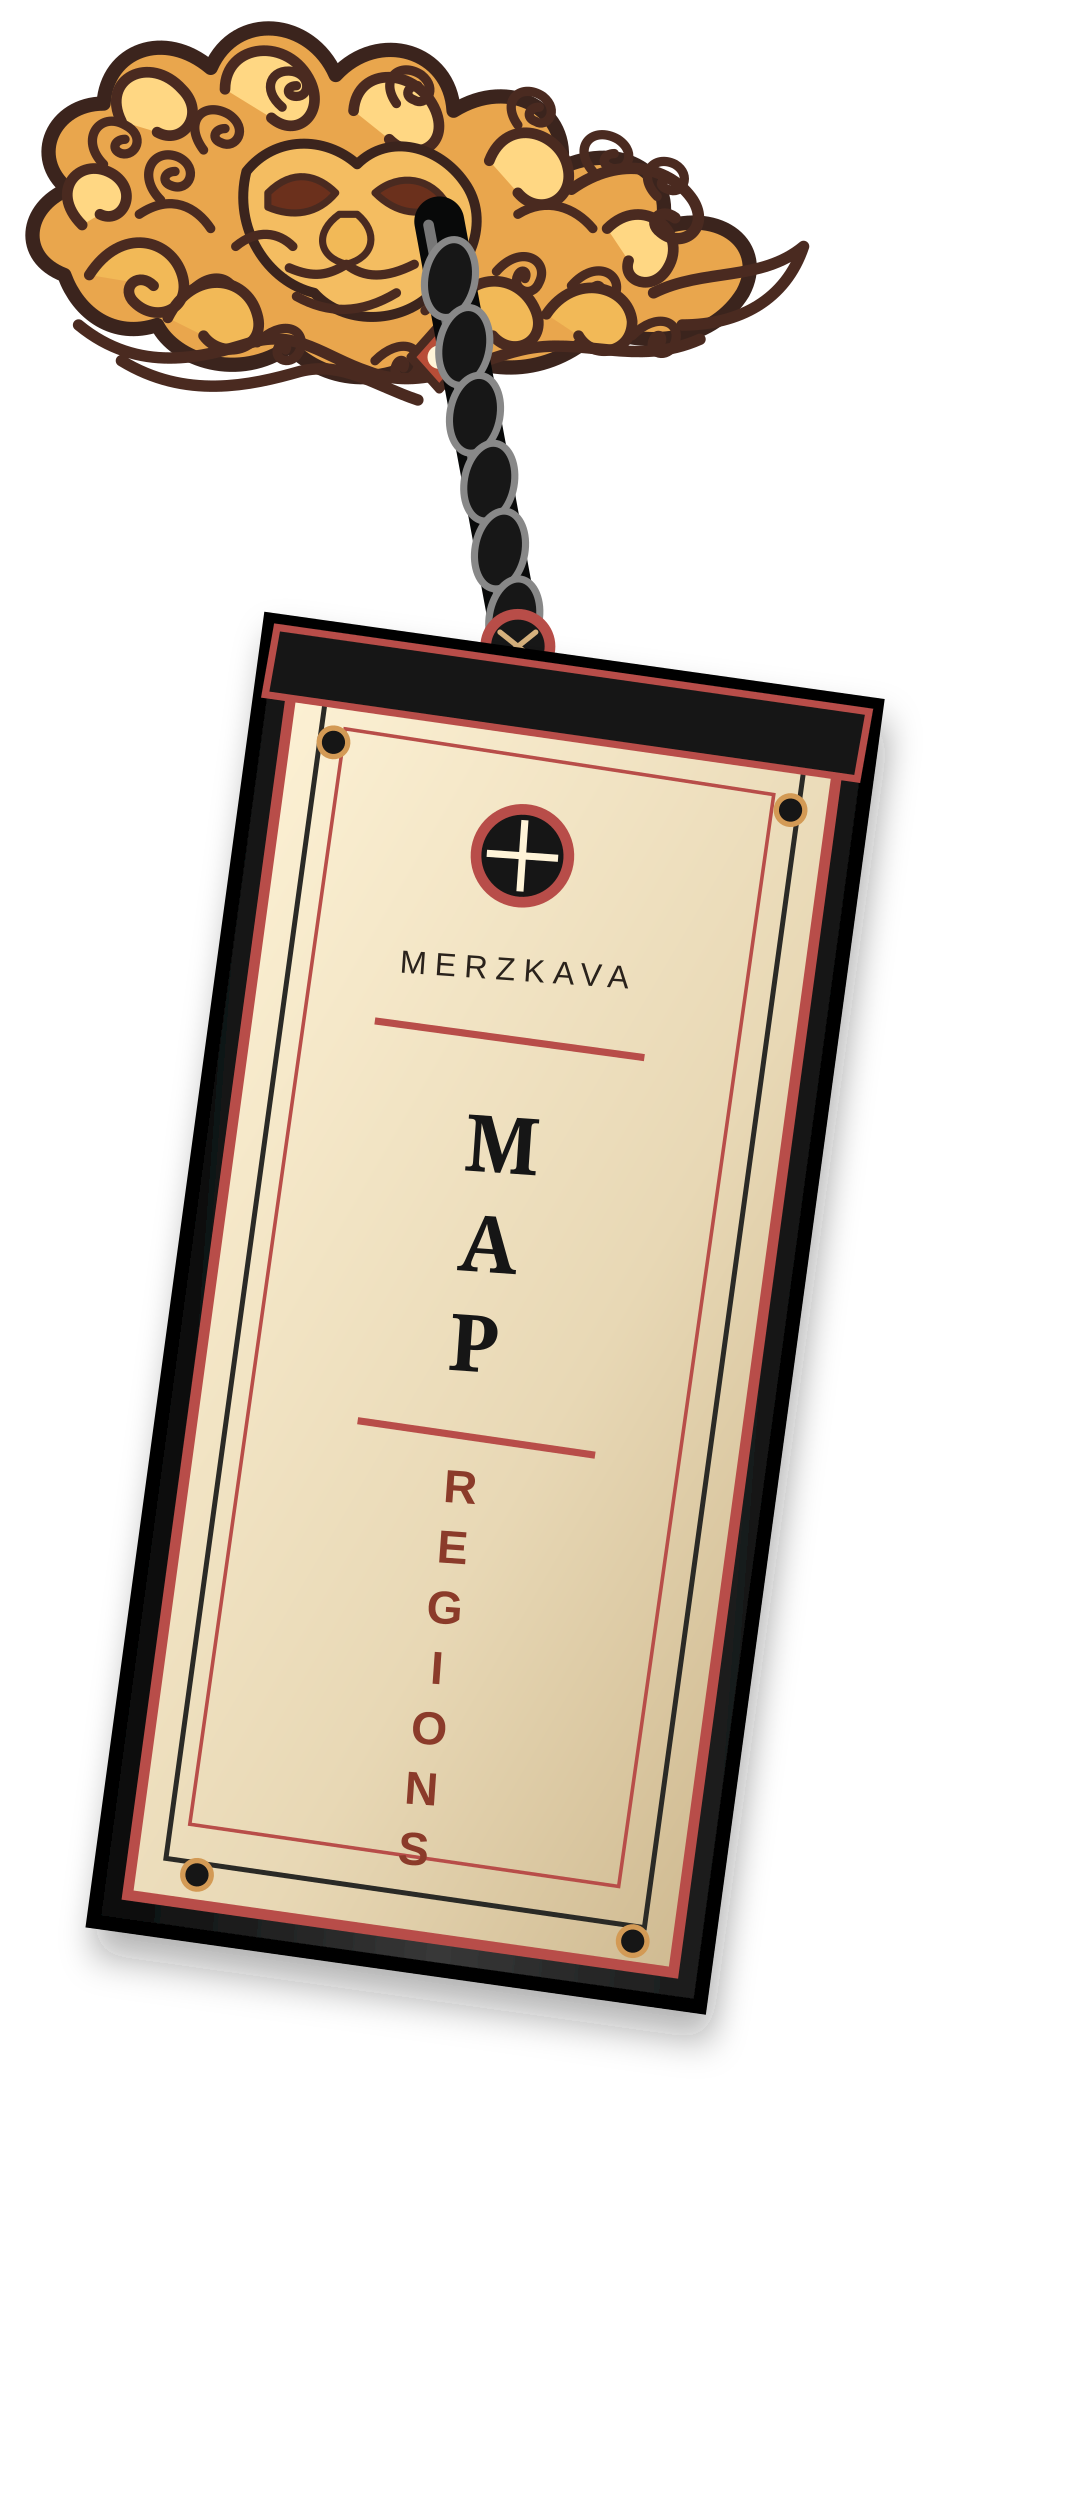
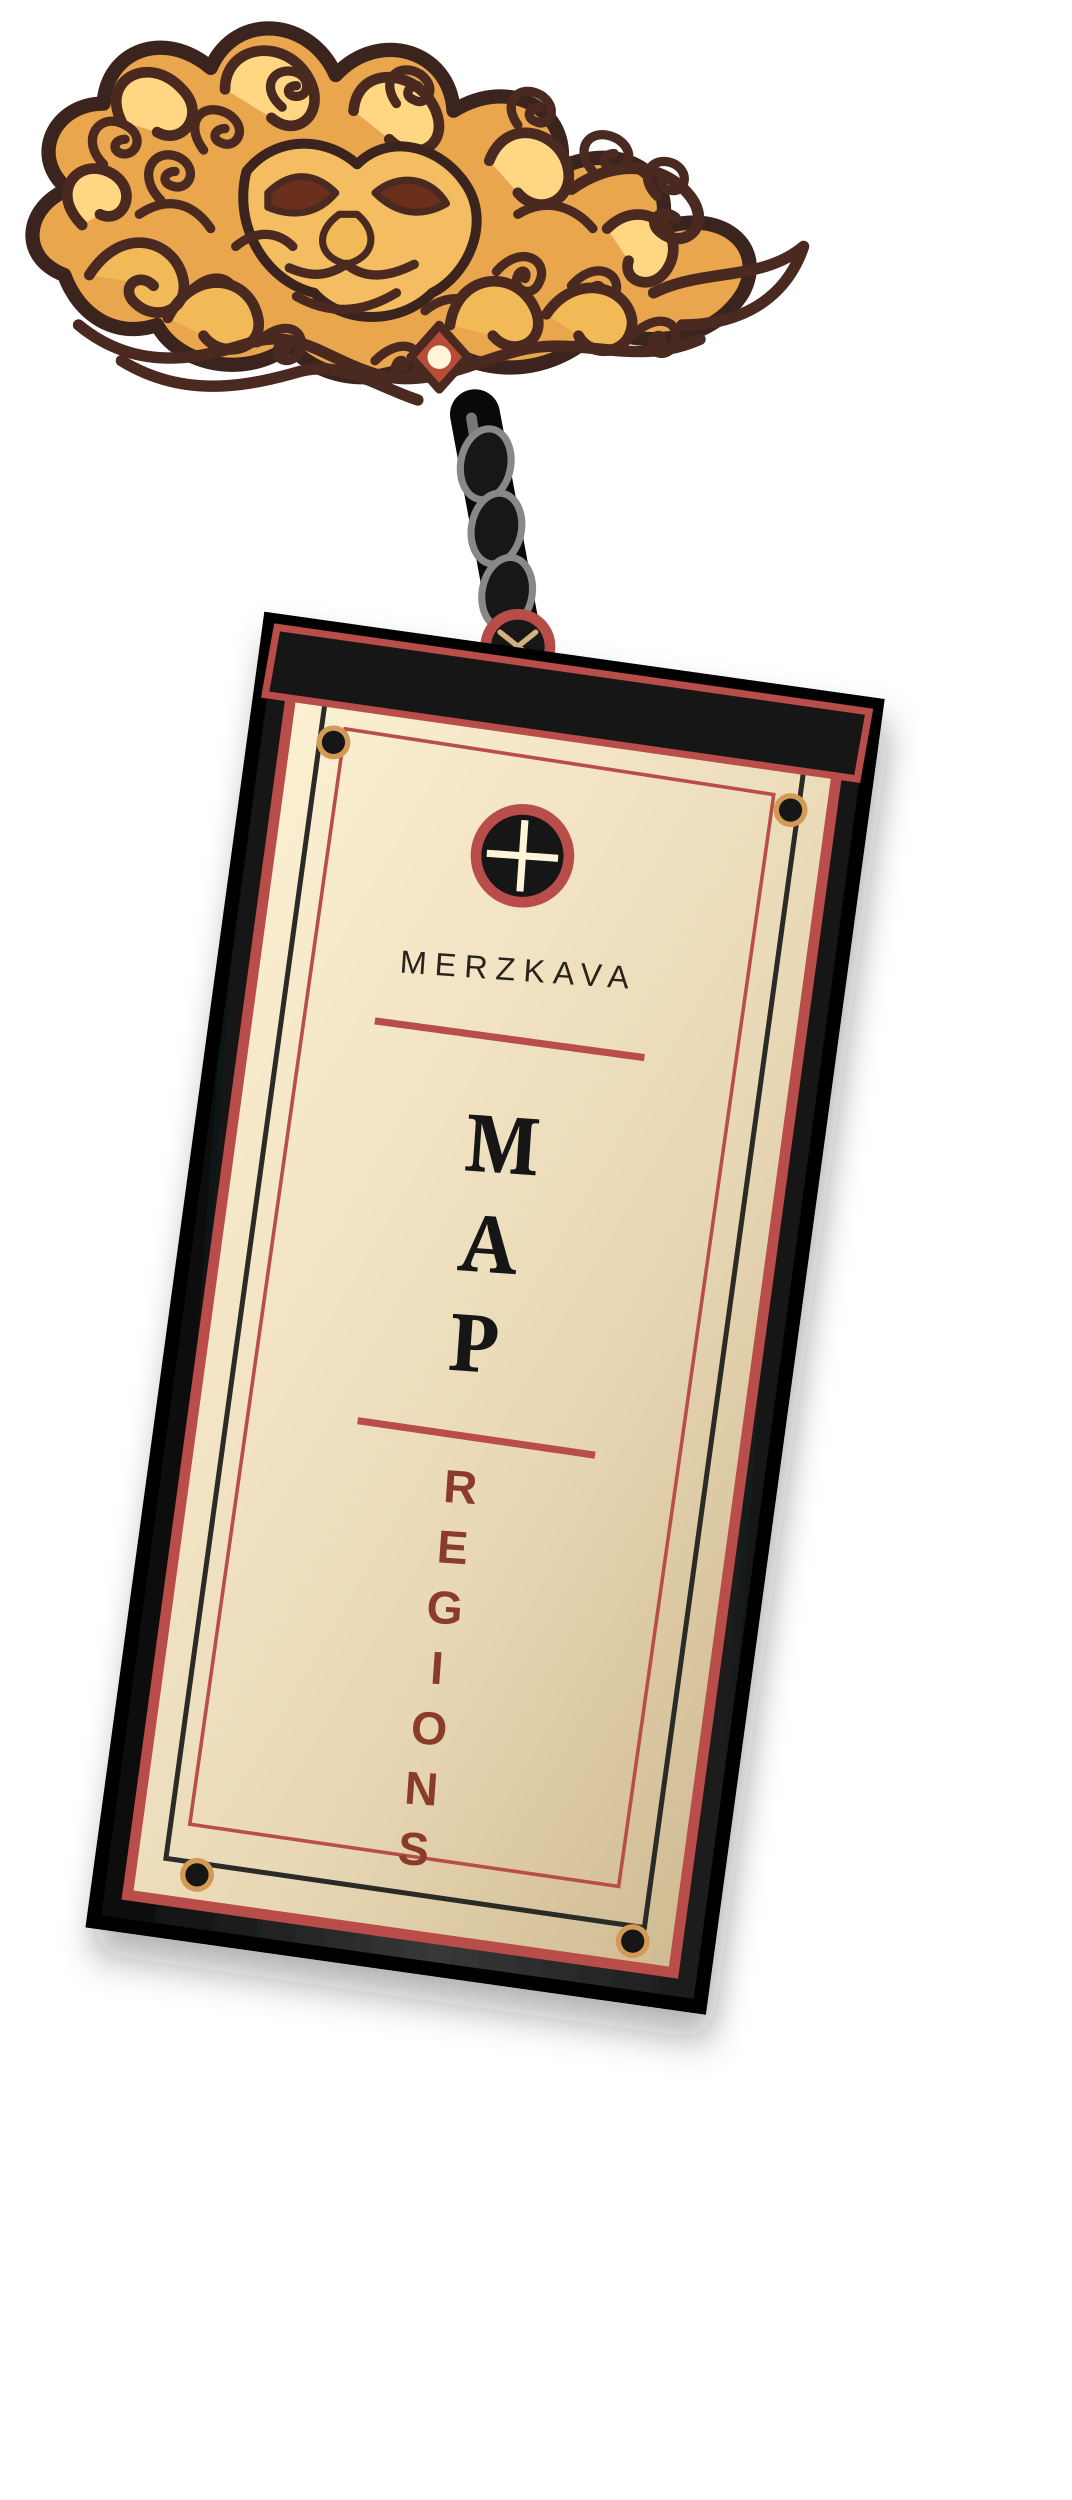
<svg xmlns="http://www.w3.org/2000/svg" width="300" height="700" viewBox="0 0 300 700" role="img" aria-labelledby="title">
  <defs>
    <linearGradient id="paper" x1="0" y1="0" x2="1" y2="1">
      <stop stop-color="#FFF4D8" />
      <stop offset=".6" stop-color="#E8D8B5" />
      <stop offset="1" stop-color="#CBB58B" />
    </linearGradient>
    <linearGradient id="iron" x1="0" y1="0" x2="1" y2="0">
      <stop stop-color="#080909" />
      <stop offset=".5" stop-color="#383838" />
      <stop offset="1" stop-color="#111212" />
    </linearGradient>
    <filter id="shadow" x="-30%" y="-20%" width="170%" height="160%">
      <feDropShadow dx="2" dy="7" stdDeviation="5" flood-color="#151515" flood-opacity=".34" />
    </filter>
  </defs>
  <g stroke-linecap="round" stroke-linejoin="round">
    <path d="M18 77 C5 72 7 58 19 53 C8 44 15 29 29 29 C30 14 46 8 59 19  C66 3 87 5 94 21 C106 8 126 14 127 31 C143 21 160 31 157 47  C174 39 190 49 185 64 C202 58 215 69 208 82  C200 95 183 98 168 92 C155 105 137 106 124 97  C109 109 92 108 81 97 C67 107 49 101 44 91 C32 95 22 88 18 77 Z" fill="#E9A64D" stroke="#3B241D" stroke-width="4" />
    <path d="M23 63 C13 53 23 43 32 49 C39 54 34 63 28 60  M34 34 C28 22 42 15 51 25 C58 32 51 41 44 37  M63 25 C63 12 81 10 87 23 C91 32 83 39 76 33  M99 31 C100 18 117 19 122 31 C126 41 116 46 109 39  M137 45 C142 32 157 37 159 47 C161 56 151 61 145 54  M170 64 C180 54 193 65 187 75 C183 82 174 79 176 73" fill="#FFD783" stroke="#4A2A20" stroke-width="3" />
    <path d="M69 48 C77 38 91 38 100 46 C109 37 123 41 130 51  C138 62 131 77 121 82 C112 91 96 91 88 82 C75 79 65 64 69 48 Z" fill="#F4BD61" stroke="#3B241D" stroke-width="2.8" />
    <path d="M75 54 C82 47 89 49 94 54 C89 60 82 61 75 58 Z  M105 54 C112 48 121 50 125 57 C118 61 111 60 105 54 Z" fill="#6B301C" stroke="#4A2A20" stroke-width="2" />
    <path d="M95 60 C88 65 89 72 97 74 C105 72 106 65 100 60 Z" fill="#F2B957" stroke="#4A2A20" stroke-width="2" />
    <path d="M81 75 C88 78 92 77 97 74 C102 78 108 78 116 74  M83 83 C92 88 101 88 111 82" fill="none" stroke="#4A2A20" stroke-width="2.6" />
    <g fill="none" stroke="#4A2A20" stroke-width="2.6" stroke-linecap="round" stroke-linejoin="round">
      <path d="M29 46 C22 39 28 31 35 35 C41 38 38 44 34 43 C31 42 32 39 35 39" />
      <path d="M45 56 C38 49 43 41 50 44 C56 47 53 54 48 52 C45 51 46 48 49 48" />
      <path d="M57 42 C51 34 57 28 64 32 C70 36 66 42 62 40 C59 39 60 36 63 36" />
      <path d="M79 30 C73 25 76 19 82 20 C87 21 87 27 83 27 C80 27 80 24 83 24" />
      <path d="M111 29 C106 22 112 17 118 21 C123 25 119 30 116 28 C113 27 114 24 117 24" />
      <path d="M145 35 C140 28 146 23 152 27 C157 31 153 36 150 34 C147 33 148 30 151 30" />
      <path d="M166 48 C160 41 166 35 173 39 C179 43 175 49 171 47 C168 46 169 43 172 43" />
      <path d="M184 55 C178 49 183 43 189 46 C194 49 191 55 187 53 C184 52 185 50 188 50" />
      <path d="M31 72 C38 65 45 69 43 75 C41 80 35 78 37 74 C38 72 40 73 39 75" />
      <path d="M53 82 C60 74 68 79 65 85 C63 90 57 87 59 83 C60 81 62 82 61 84" />
      <path d="M139 76 C146 68 154 73 151 79 C149 84 143 81 145 77 C146 75 148 76 147 78" />
      <path d="M160 80 C167 72 175 77 172 83 C170 88 164 85 166 81 C167 79 169 80 168 82" />
      <path d="M72 96 C79 89 86 92 84 98 C82 103 76 101 78 97 C79 95 81 96 80 98" />
      <path d="M105 101 C112 94 119 97 117 103 C115 108 109 106 111 102 C112 100 114 101 113 103" />
      <path d="M177 94 C184 87 191 90 189 96 C187 101 181 99 183 95 C184 93 186 94 185 96" />
      <path d="M39 60 C48 54 55 58 59 64 M145 60 C153 55 161 58 166 64 M66 69 C72 64 78 65 82 69 M119 87 C125 82 132 83 136 87" />
    </g>
    <path d="M25 77 C34 63 48 67 51 77 C54 87 43 91 37 84 C34 80 39 76 43 80  M47 89 C54 75 69 77 72 88 C75 98 62 101 57 94  M126 91 C128 77 143 75 149 85 C155 95 144 101 138 94  M153 88 C161 76 176 80 177 90 C177 99 166 101 162 94" fill="#F2B957" stroke="#4A2A20" stroke-width="3" />
    <path d="M22 91 C39 105 57 100 70 96 C83 92 91 100 103 104  C118 110 133 101 146 98 C163 94 178 103 196 95  M34 101 C52 112 70 108 84 104 C96 101 105 108 117 112  M160 53 C174 43 188 47 194 56 C199 64 191 70 185 65  C181 62 185 58 189 61  M183 82 C197 75 213 79 225 69 C220 84 207 91 191 91" fill="none" stroke="#4A2A20" stroke-width="3.2" />
    <path d="M123 91 l8 9 -8 9 -8 -9 Z" fill="#B84D37" stroke="#4A2A20" stroke-width="2.4" />
    <circle cx="123" cy="100" r="3.3" fill="#FFF4D8" />
  </g>
  <g stroke-linecap="round" stroke-linejoin="round">
-     <path d="M123 62 L145 181" fill="none" stroke="#080909" stroke-width="14" />
-     <path d="M120 63 L142 179" fill="none" stroke="#777" stroke-width="3" />
+     <path d="M133 116 L145 181" fill="none" stroke="#080909" stroke-width="14" />
+     <path d="M132 117 L142 179" fill="none" stroke="#777" stroke-width="3" />
    <g fill="#171717" stroke="#888" stroke-width="2">
-       <ellipse cx="126" cy="78" rx="7" ry="11" transform="rotate(10 126 78)" />
-       <ellipse cx="130" cy="97" rx="7" ry="11" transform="rotate(10 130 97)" />
-       <ellipse cx="133" cy="116" rx="7" ry="11" transform="rotate(10 133 116)" />
-       <ellipse cx="137" cy="135" rx="7" ry="11" transform="rotate(10 137 135)" />
-       <ellipse cx="140" cy="154" rx="7" ry="11" transform="rotate(10 140 154)" />
-       <ellipse cx="144" cy="173" rx="7" ry="11" transform="rotate(10 144 173)" />
+       <ellipse cx="136" cy="130" rx="7" ry="10" transform="rotate(10 136 130)" />
+       <ellipse cx="139" cy="148" rx="7" ry="10" transform="rotate(10 139 148)" />
+       <ellipse cx="142" cy="166" rx="7" ry="10" transform="rotate(10 142 166)" />
    </g>
    <circle cx="145" cy="181" r="9" fill="#171717" stroke="#B84D48" stroke-width="3" />
    <path d="M140 177 L150 185 M150 177 L140 185" stroke="#D7B27D" stroke-width="1.5" />
  </g>
  <g transform="rotate(4 145 430)" filter="url(#shadow)">
    <path d="M58 179 L229 191 L205 558 L34 546 Z" fill="url(#iron)" stroke="#050505" stroke-width="4" />
    <path d="M66 188 L220 199 L197 549 L43 538 Z" fill="url(#paper)" stroke="#B84D48" stroke-width="3" />
    <path d="M75 199 L210 209 L188 537 L53 527 Z" fill="none" stroke="#2A2925" stroke-width="1.4" />
    <path d="M81 208 L202 218 L180 526 L59 517 Z" fill="none" stroke="#B84D48" stroke-width="1" />
    <path d="M60 181 L227 193 L225 212 L58 200 Z" fill="#171717" stroke="#B84D48" stroke-width="2" />
    <circle cx="78" cy="212" r="4" fill="#151515" stroke="#D39A55" stroke-width="1.5" />
    <circle cx="207" cy="222" r="4" fill="#151515" stroke="#D39A55" stroke-width="1.5" />
    <circle cx="62" cy="531" r="4" fill="#151515" stroke="#D39A55" stroke-width="1.5" />
    <circle cx="185" cy="541" r="4" fill="#151515" stroke="#D39A55" stroke-width="1.5" />
    <circle cx="133" cy="240" r="13" fill="#171717" stroke="#B84D48" stroke-width="3" />
    <path d="M133 230 V250 M123 240 H143" stroke="#FFF4D8" stroke-width="2" />
    <text x="133" y="275" fill="#29231B" text-anchor="middle" font-family="Arial,sans-serif" font-size="9" letter-spacing="2.3">MERZKAVA</text>
    <path d="M95 289 L171 294" stroke="#B84D48" stroke-width="2" />
    <g fill="#171717" text-anchor="middle" font-family="Georgia,serif" font-size="22" font-weight="700">
      <text x="133" y="329">M</text>
      <text x="131" y="357">A</text>
      <text x="129" y="385">P</text>
    </g>
    <path d="M98 401 L165 406" stroke="#B84D48" stroke-width="2" />
    <g fill="#8B3B2B" text-anchor="middle" font-family="Arial,sans-serif" font-size="13" font-weight="700">
      <text x="128" y="422">R</text>
      <text x="127" y="439">E</text>
      <text x="126" y="456">G</text>
      <text x="125" y="473">I</text>
      <text x="124" y="490">O</text>
      <text x="123" y="507">N</text>
      <text x="122" y="524">S</text>
    </g>
  </g>
</svg>
